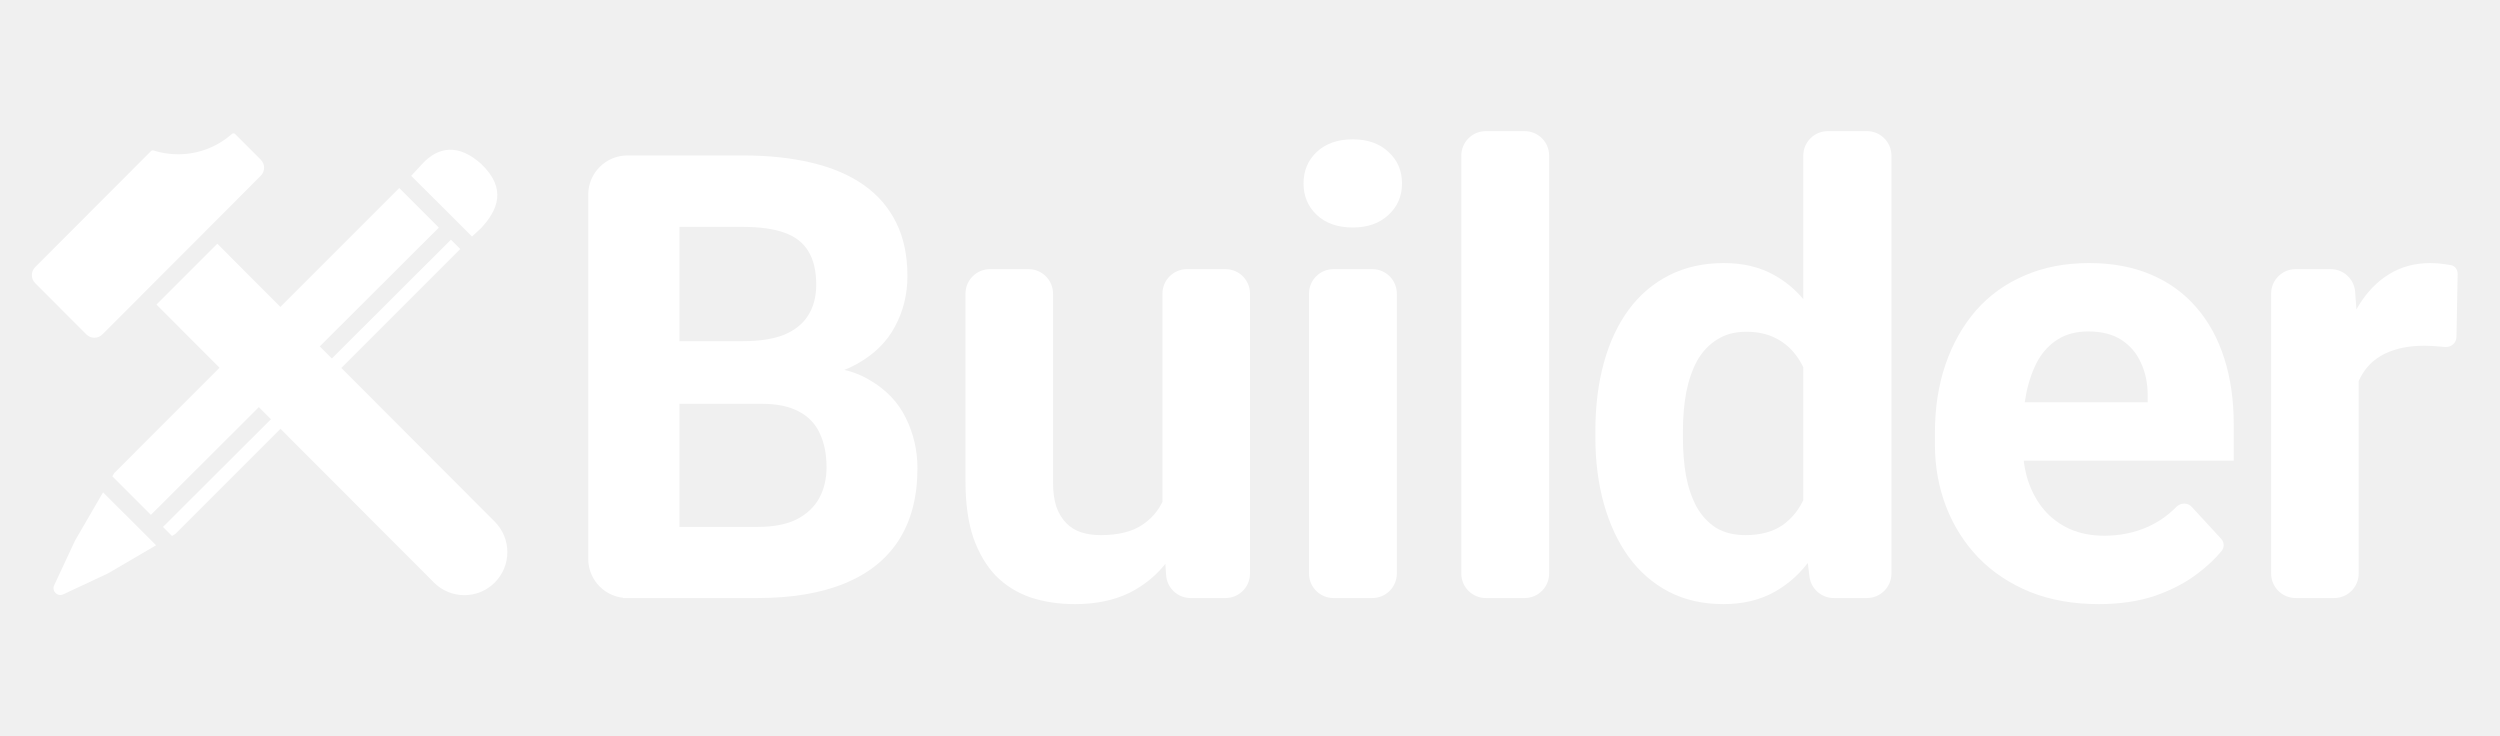
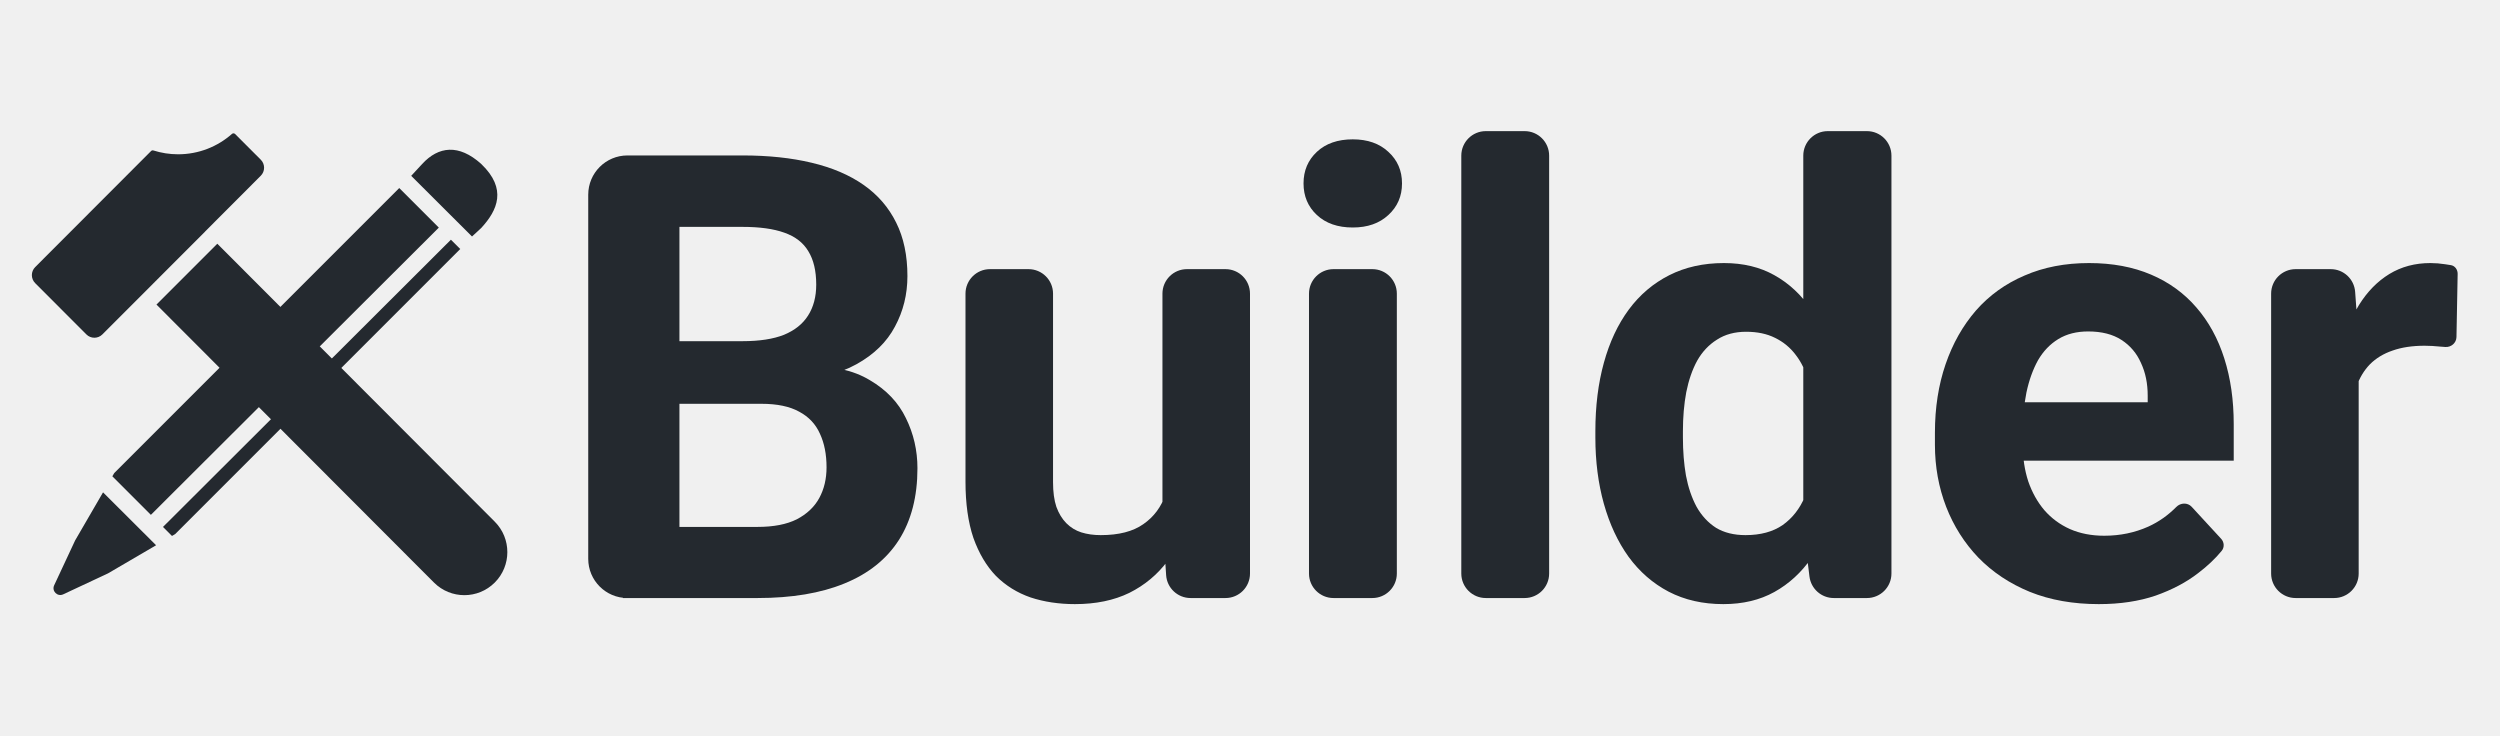
<svg xmlns="http://www.w3.org/2000/svg" width="102" height="30" viewBox="0 0 102 30" fill="none">
-   <path d="M96.234 13.908V23.4C96.234 23.952 95.787 24.4 95.234 24.4H93.662C93.11 24.4 92.662 23.952 92.662 23.4V11.981C92.662 11.428 93.11 10.981 93.662 10.981H95.093C95.617 10.981 96.053 11.386 96.09 11.909L96.234 13.908ZM100.005 10.819C100.171 10.852 100.275 11.007 100.272 11.177L100.224 13.753C100.219 13.993 100.005 14.176 99.766 14.157C99.707 14.152 99.646 14.148 99.583 14.143C99.343 14.119 99.124 14.106 98.925 14.106C98.421 14.106 97.983 14.172 97.611 14.305C97.247 14.429 96.941 14.615 96.693 14.863C96.453 15.111 96.271 15.413 96.147 15.768C96.032 16.124 95.966 16.529 95.949 16.983L95.23 16.76C95.23 15.892 95.317 15.094 95.49 14.367C95.664 13.631 95.916 12.99 96.247 12.444C96.586 11.899 96.999 11.477 97.487 11.179C97.975 10.882 98.533 10.733 99.161 10.733C99.36 10.733 99.562 10.749 99.769 10.782C99.854 10.793 99.933 10.805 100.005 10.819Z" fill="white" />
-   <path d="M85.63 24.648C84.588 24.648 83.654 24.483 82.827 24.152C82 23.813 81.297 23.346 80.718 22.751C80.148 22.155 79.71 21.465 79.404 20.679C79.098 19.886 78.945 19.042 78.945 18.149V17.653C78.945 16.636 79.09 15.706 79.379 14.863C79.668 14.019 80.082 13.288 80.619 12.668C81.165 12.047 81.826 11.572 82.604 11.241C83.381 10.902 84.257 10.733 85.233 10.733C86.184 10.733 87.027 10.89 87.763 11.204C88.499 11.518 89.115 11.965 89.611 12.543C90.115 13.122 90.496 13.817 90.752 14.627C91.008 15.429 91.136 16.322 91.136 17.306V18.794H80.47V16.413H87.626V16.14C87.626 15.644 87.536 15.202 87.354 14.813C87.18 14.416 86.915 14.102 86.56 13.871C86.204 13.639 85.75 13.523 85.196 13.523C84.724 13.523 84.319 13.627 83.98 13.833C83.641 14.04 83.364 14.329 83.149 14.701C82.943 15.074 82.785 15.512 82.678 16.016C82.579 16.512 82.529 17.058 82.529 17.653V18.149C82.529 18.687 82.604 19.183 82.752 19.638C82.909 20.092 83.129 20.485 83.41 20.816C83.699 21.147 84.046 21.403 84.451 21.585C84.865 21.767 85.332 21.858 85.853 21.858C86.498 21.858 87.097 21.734 87.651 21.486C88.077 21.292 88.457 21.024 88.793 20.684C88.965 20.508 89.253 20.496 89.42 20.677L90.622 21.982C90.749 22.119 90.764 22.328 90.646 22.473C90.39 22.787 90.07 23.09 89.685 23.383C89.206 23.755 88.627 24.061 87.949 24.301C87.271 24.532 86.498 24.648 85.63 24.648Z" fill="white" />
-   <path d="M73.574 21.473V6.35C73.574 5.798 74.022 5.35 74.574 5.35H76.171C76.723 5.35 77.171 5.798 77.171 6.35V23.4C77.171 23.952 76.723 24.4 76.171 24.4H74.819C74.313 24.4 73.888 24.023 73.826 23.522L73.574 21.473ZM65.091 17.852V17.591C65.091 16.566 65.207 15.636 65.438 14.801C65.67 13.957 66.009 13.234 66.455 12.63C66.902 12.027 67.451 11.56 68.105 11.229C68.758 10.898 69.502 10.733 70.337 10.733C71.123 10.733 71.809 10.898 72.396 11.229C72.991 11.56 73.496 12.031 73.909 12.643C74.331 13.246 74.67 13.961 74.926 14.788C75.182 15.607 75.368 16.504 75.484 17.48V18.05C75.368 18.985 75.182 19.853 74.926 20.655C74.67 21.457 74.331 22.16 73.909 22.763C73.496 23.358 72.991 23.821 72.396 24.152C71.801 24.483 71.106 24.648 70.312 24.648C69.477 24.648 68.733 24.479 68.08 24.14C67.435 23.801 66.889 23.325 66.443 22.713C66.005 22.102 65.67 21.382 65.438 20.555C65.207 19.729 65.091 18.827 65.091 17.852ZM68.663 17.591V17.852C68.663 18.406 68.704 18.922 68.787 19.402C68.878 19.882 69.022 20.307 69.221 20.679C69.428 21.043 69.692 21.328 70.015 21.535C70.345 21.734 70.746 21.833 71.218 21.833C71.829 21.833 72.334 21.696 72.731 21.424C73.128 21.142 73.43 20.758 73.636 20.27C73.851 19.782 73.975 19.22 74.008 18.583V16.959C73.983 16.438 73.909 15.971 73.785 15.557C73.669 15.136 73.496 14.776 73.264 14.478C73.041 14.181 72.76 13.949 72.421 13.784C72.09 13.618 71.697 13.536 71.243 13.536C70.779 13.536 70.383 13.643 70.052 13.858C69.721 14.065 69.452 14.35 69.246 14.714C69.047 15.078 68.898 15.508 68.799 16.004C68.708 16.492 68.663 17.021 68.663 17.591Z" fill="white" />
-   <path d="M62.205 5.35C62.758 5.35 63.205 5.798 63.205 6.35V23.4C63.205 23.952 62.758 24.4 62.205 24.4H60.621C60.069 24.4 59.621 23.952 59.621 23.4V6.35C59.621 5.798 60.069 5.35 60.621 5.35H62.205Z" fill="white" />
-   <path d="M55.991 10.981C56.544 10.981 56.991 11.428 56.991 11.981V23.4C56.991 23.952 56.544 24.4 55.991 24.4H54.407C53.855 24.4 53.407 23.952 53.407 23.4V11.981C53.407 11.428 53.855 10.981 54.407 10.981H55.991ZM53.184 7.483C53.184 6.962 53.366 6.533 53.729 6.194C54.093 5.855 54.581 5.685 55.193 5.685C55.797 5.685 56.28 5.855 56.644 6.194C57.016 6.533 57.202 6.962 57.202 7.483C57.202 8.004 57.016 8.434 56.644 8.773C56.28 9.112 55.797 9.282 55.193 9.282C54.581 9.282 54.093 9.112 53.729 8.773C53.366 8.434 53.184 8.004 53.184 7.483Z" fill="white" />
-   <path d="M47.428 21.188V11.981C47.428 11.428 47.876 10.981 48.428 10.981H50C50.553 10.981 51 11.428 51 11.981V23.4C51 23.952 50.553 24.4 50 24.4H48.576C48.049 24.4 47.612 23.991 47.578 23.466L47.428 21.188ZM47.825 18.435L48.88 18.41C48.88 19.303 48.776 20.134 48.569 20.903C48.363 21.663 48.053 22.325 47.639 22.887C47.226 23.441 46.705 23.875 46.077 24.189C45.448 24.495 44.708 24.648 43.857 24.648C43.203 24.648 42.6 24.557 42.046 24.375C41.5 24.185 41.029 23.892 40.632 23.495C40.243 23.09 39.938 22.573 39.714 21.945C39.499 21.308 39.392 20.543 39.392 19.65V11.981C39.392 11.428 39.84 10.981 40.392 10.981H41.964C42.516 10.981 42.964 11.428 42.964 11.981V19.675C42.964 20.072 43.009 20.407 43.1 20.679C43.199 20.952 43.336 21.175 43.509 21.349C43.683 21.523 43.886 21.647 44.117 21.721C44.357 21.796 44.621 21.833 44.911 21.833C45.647 21.833 46.225 21.684 46.647 21.386C47.077 21.089 47.379 20.684 47.553 20.171C47.734 19.65 47.825 19.071 47.825 18.435Z" fill="white" />
-   <path d="M31.069 16.475H26.431L26.406 13.92H30.3C30.987 13.92 31.549 13.833 31.987 13.66C32.425 13.478 32.752 13.217 32.967 12.878C33.19 12.531 33.302 12.109 33.302 11.613C33.302 11.051 33.194 10.596 32.979 10.249C32.773 9.902 32.446 9.65 32 9.493C31.561 9.335 30.995 9.257 30.3 9.257H27.721V24.4H25.6C24.716 24.4 24 23.684 24 22.8V7.942C24 7.059 24.716 6.342 25.6 6.342H30.3C31.351 6.342 32.289 6.442 33.116 6.64C33.951 6.838 34.658 7.14 35.236 7.545C35.815 7.95 36.258 8.463 36.564 9.083C36.87 9.695 37.023 10.423 37.023 11.266C37.023 12.01 36.853 12.697 36.514 13.325C36.183 13.953 35.658 14.466 34.939 14.863C34.228 15.26 33.298 15.479 32.148 15.52L31.069 16.475ZM30.908 24.4H25.414L26.865 21.498H30.908C31.561 21.498 32.095 21.395 32.508 21.188C32.921 20.973 33.227 20.684 33.426 20.32C33.624 19.956 33.723 19.538 33.723 19.067C33.723 18.538 33.633 18.079 33.451 17.691C33.277 17.302 32.996 17.004 32.607 16.797C32.219 16.582 31.706 16.475 31.069 16.475H27.485L27.51 13.92H31.975L32.831 14.925C33.93 14.908 34.815 15.102 35.485 15.508C36.163 15.905 36.654 16.421 36.96 17.058C37.275 17.695 37.432 18.377 37.432 19.104C37.432 20.262 37.18 21.238 36.675 22.031C36.171 22.817 35.431 23.408 34.455 23.805C33.488 24.202 32.305 24.4 30.908 24.4Z" fill="white" />
-   <path d="M19.635 6.69C18.718 5.865 17.89 5.968 17.225 6.69L16.777 7.174L19.258 9.649L19.634 9.302C20.299 8.58 20.699 7.707 19.634 6.69H19.635Z" fill="white" />
-   <path d="M4.204 20.088L3.065 22.05L2.21 23.88C2.1 24.115 2.344 24.359 2.579 24.249L4.408 23.393L6.364 22.249L6.362 22.247L6.368 22.246L4.204 20.088Z" fill="white" />
-   <path d="M6.65 21.499L7.017 21.867L7.143 21.793C7.146 21.791 7.15 21.788 7.152 21.786L18.778 10.16L18.397 9.78L6.65 21.499Z" fill="white" />
-   <path d="M4.666 19.297C4.663 19.299 4.661 19.303 4.658 19.306L4.584 19.433L6.156 21.006L17.904 9.287L16.289 7.672L4.665 19.297H4.666Z" fill="white" />
-   <path d="M6.384 12.427L17.706 23.768C18.391 24.454 19.501 24.454 20.186 23.768C20.871 23.082 20.871 21.97 20.186 21.284L8.866 9.944L6.384 12.427Z" fill="white" />
-   <path d="M9.463 5.464C8.878 5.981 8.109 6.295 7.267 6.295C6.915 6.295 6.577 6.24 6.259 6.139C6.225 6.128 6.189 6.137 6.164 6.162L1.435 10.898C1.255 11.079 1.255 11.371 1.435 11.552L3.524 13.644C3.704 13.825 3.997 13.825 4.177 13.644L8.37 9.447L8.369 9.445L10.64 7.17C10.82 6.989 10.82 6.697 10.64 6.516L9.592 5.467C9.557 5.432 9.5 5.431 9.463 5.464H9.463Z" fill="white" />
+   <path d="M96.234 13.908V23.4C96.234 23.952 95.787 24.4 95.234 24.4H93.662C93.11 24.4 92.662 23.952 92.662 23.4V11.981C92.662 11.428 93.11 10.981 93.662 10.981H95.093C95.617 10.981 96.053 11.386 96.09 11.909L96.234 13.908ZM100.005 10.819C100.171 10.852 100.275 11.007 100.272 11.177L100.224 13.753C100.219 13.993 100.005 14.176 99.766 14.157C99.707 14.152 99.646 14.148 99.583 14.143C99.343 14.119 99.124 14.106 98.925 14.106C98.421 14.106 97.983 14.172 97.611 14.305C97.247 14.429 96.941 14.615 96.693 14.863C96.453 15.111 96.271 15.413 96.147 15.768C96.032 16.124 95.966 16.529 95.949 16.983L95.23 16.76C95.23 15.892 95.317 15.094 95.49 14.367C95.664 13.631 95.916 12.99 96.247 12.444C96.586 11.899 96.999 11.477 97.487 11.179C97.975 10.882 98.533 10.733 99.161 10.733C99.36 10.733 99.562 10.749 99.769 10.782C99.854 10.793 99.933 10.805 100.005 10.819Z" fill="#24292f" />
+   <path d="M85.63 24.648C84.588 24.648 83.654 24.483 82.827 24.152C82 23.813 81.297 23.346 80.718 22.751C80.148 22.155 79.71 21.465 79.404 20.679C79.098 19.886 78.945 19.042 78.945 18.149V17.653C78.945 16.636 79.09 15.706 79.379 14.863C79.668 14.019 80.082 13.288 80.619 12.668C81.165 12.047 81.826 11.572 82.604 11.241C83.381 10.902 84.257 10.733 85.233 10.733C86.184 10.733 87.027 10.89 87.763 11.204C88.499 11.518 89.115 11.965 89.611 12.543C90.115 13.122 90.496 13.817 90.752 14.627C91.008 15.429 91.136 16.322 91.136 17.306V18.794H80.47V16.413H87.626V16.14C87.626 15.644 87.536 15.202 87.354 14.813C87.18 14.416 86.915 14.102 86.56 13.871C86.204 13.639 85.75 13.523 85.196 13.523C84.724 13.523 84.319 13.627 83.98 13.833C83.641 14.04 83.364 14.329 83.149 14.701C82.943 15.074 82.785 15.512 82.678 16.016C82.579 16.512 82.529 17.058 82.529 17.653V18.149C82.529 18.687 82.604 19.183 82.752 19.638C82.909 20.092 83.129 20.485 83.41 20.816C83.699 21.147 84.046 21.403 84.451 21.585C84.865 21.767 85.332 21.858 85.853 21.858C86.498 21.858 87.097 21.734 87.651 21.486C88.077 21.292 88.457 21.024 88.793 20.684C88.965 20.508 89.253 20.496 89.42 20.677L90.622 21.982C90.749 22.119 90.764 22.328 90.646 22.473C90.39 22.787 90.07 23.09 89.685 23.383C89.206 23.755 88.627 24.061 87.949 24.301C87.271 24.532 86.498 24.648 85.63 24.648Z" fill="#24292f" />
+   <path d="M73.574 21.473V6.35C73.574 5.798 74.022 5.35 74.574 5.35H76.171C76.723 5.35 77.171 5.798 77.171 6.35V23.4C77.171 23.952 76.723 24.4 76.171 24.4H74.819C74.313 24.4 73.888 24.023 73.826 23.522L73.574 21.473ZM65.091 17.852V17.591C65.091 16.566 65.207 15.636 65.438 14.801C65.67 13.957 66.009 13.234 66.455 12.63C66.902 12.027 67.451 11.56 68.105 11.229C68.758 10.898 69.502 10.733 70.337 10.733C71.123 10.733 71.809 10.898 72.396 11.229C72.991 11.56 73.496 12.031 73.909 12.643C74.331 13.246 74.67 13.961 74.926 14.788C75.182 15.607 75.368 16.504 75.484 17.48V18.05C75.368 18.985 75.182 19.853 74.926 20.655C74.67 21.457 74.331 22.16 73.909 22.763C73.496 23.358 72.991 23.821 72.396 24.152C71.801 24.483 71.106 24.648 70.312 24.648C69.477 24.648 68.733 24.479 68.08 24.14C67.435 23.801 66.889 23.325 66.443 22.713C66.005 22.102 65.67 21.382 65.438 20.555C65.207 19.729 65.091 18.827 65.091 17.852ZM68.663 17.591V17.852C68.663 18.406 68.704 18.922 68.787 19.402C68.878 19.882 69.022 20.307 69.221 20.679C69.428 21.043 69.692 21.328 70.015 21.535C70.345 21.734 70.746 21.833 71.218 21.833C71.829 21.833 72.334 21.696 72.731 21.424C73.128 21.142 73.43 20.758 73.636 20.27C73.851 19.782 73.975 19.22 74.008 18.583V16.959C73.983 16.438 73.909 15.971 73.785 15.557C73.669 15.136 73.496 14.776 73.264 14.478C73.041 14.181 72.76 13.949 72.421 13.784C72.09 13.618 71.697 13.536 71.243 13.536C70.779 13.536 70.383 13.643 70.052 13.858C69.721 14.065 69.452 14.35 69.246 14.714C69.047 15.078 68.898 15.508 68.799 16.004C68.708 16.492 68.663 17.021 68.663 17.591Z" fill="#24292f" />
+   <path d="M62.205 5.35C62.758 5.35 63.205 5.798 63.205 6.35V23.4C63.205 23.952 62.758 24.4 62.205 24.4H60.621C60.069 24.4 59.621 23.952 59.621 23.4V6.35C59.621 5.798 60.069 5.35 60.621 5.35H62.205Z" fill="#24292f" />
+   <path d="M55.991 10.981C56.544 10.981 56.991 11.428 56.991 11.981V23.4C56.991 23.952 56.544 24.4 55.991 24.4H54.407C53.855 24.4 53.407 23.952 53.407 23.4V11.981C53.407 11.428 53.855 10.981 54.407 10.981H55.991ZM53.184 7.483C53.184 6.962 53.366 6.533 53.729 6.194C54.093 5.855 54.581 5.685 55.193 5.685C55.797 5.685 56.28 5.855 56.644 6.194C57.016 6.533 57.202 6.962 57.202 7.483C57.202 8.004 57.016 8.434 56.644 8.773C56.28 9.112 55.797 9.282 55.193 9.282C54.581 9.282 54.093 9.112 53.729 8.773C53.366 8.434 53.184 8.004 53.184 7.483Z" fill="#24292f" />
+   <path d="M47.428 21.188V11.981C47.428 11.428 47.876 10.981 48.428 10.981H50C50.553 10.981 51 11.428 51 11.981V23.4C51 23.952 50.553 24.4 50 24.4H48.576C48.049 24.4 47.612 23.991 47.578 23.466L47.428 21.188ZM47.825 18.435L48.88 18.41C48.88 19.303 48.776 20.134 48.569 20.903C48.363 21.663 48.053 22.325 47.639 22.887C47.226 23.441 46.705 23.875 46.077 24.189C45.448 24.495 44.708 24.648 43.857 24.648C43.203 24.648 42.6 24.557 42.046 24.375C41.5 24.185 41.029 23.892 40.632 23.495C40.243 23.09 39.938 22.573 39.714 21.945C39.499 21.308 39.392 20.543 39.392 19.65V11.981C39.392 11.428 39.84 10.981 40.392 10.981H41.964C42.516 10.981 42.964 11.428 42.964 11.981V19.675C42.964 20.072 43.009 20.407 43.1 20.679C43.199 20.952 43.336 21.175 43.509 21.349C43.683 21.523 43.886 21.647 44.117 21.721C44.357 21.796 44.621 21.833 44.911 21.833C45.647 21.833 46.225 21.684 46.647 21.386C47.077 21.089 47.379 20.684 47.553 20.171C47.734 19.65 47.825 19.071 47.825 18.435Z" fill="#24292f" />
+   <path d="M31.069 16.475H26.431L26.406 13.92H30.3C30.987 13.92 31.549 13.833 31.987 13.66C32.425 13.478 32.752 13.217 32.967 12.878C33.19 12.531 33.302 12.109 33.302 11.613C33.302 11.051 33.194 10.596 32.979 10.249C32.773 9.902 32.446 9.65 32 9.493C31.561 9.335 30.995 9.257 30.3 9.257H27.721V24.4H25.6C24.716 24.4 24 23.684 24 22.8V7.942C24 7.059 24.716 6.342 25.6 6.342H30.3C31.351 6.342 32.289 6.442 33.116 6.64C33.951 6.838 34.658 7.14 35.236 7.545C35.815 7.95 36.258 8.463 36.564 9.083C36.87 9.695 37.023 10.423 37.023 11.266C37.023 12.01 36.853 12.697 36.514 13.325C36.183 13.953 35.658 14.466 34.939 14.863C34.228 15.26 33.298 15.479 32.148 15.52L31.069 16.475ZM30.908 24.4H25.414L26.865 21.498H30.908C31.561 21.498 32.095 21.395 32.508 21.188C32.921 20.973 33.227 20.684 33.426 20.32C33.624 19.956 33.723 19.538 33.723 19.067C33.723 18.538 33.633 18.079 33.451 17.691C33.277 17.302 32.996 17.004 32.607 16.797C32.219 16.582 31.706 16.475 31.069 16.475H27.485L27.51 13.92H31.975L32.831 14.925C33.93 14.908 34.815 15.102 35.485 15.508C36.163 15.905 36.654 16.421 36.96 17.058C37.275 17.695 37.432 18.377 37.432 19.104C37.432 20.262 37.18 21.238 36.675 22.031C36.171 22.817 35.431 23.408 34.455 23.805C33.488 24.202 32.305 24.4 30.908 24.4Z" fill="#24292f" />
+   <path d="M19.635 6.69C18.718 5.865 17.89 5.968 17.225 6.69L16.777 7.174L19.258 9.649L19.634 9.302C20.299 8.58 20.699 7.707 19.634 6.69H19.635Z" fill="#24292f" />
+   <path d="M4.204 20.088L3.065 22.05L2.21 23.88C2.1 24.115 2.344 24.359 2.579 24.249L4.408 23.393L6.364 22.249L6.362 22.247L6.368 22.246L4.204 20.088Z" fill="#24292f" />
+   <path d="M6.65 21.499L7.017 21.867L7.143 21.793C7.146 21.791 7.15 21.788 7.152 21.786L18.778 10.16L18.397 9.78L6.65 21.499Z" fill="#24292f" />
+   <path d="M4.666 19.297C4.663 19.299 4.661 19.303 4.658 19.306L4.584 19.433L6.156 21.006L17.904 9.287L16.289 7.672L4.665 19.297H4.666Z" fill="#24292f" />
+   <path d="M6.384 12.427L17.706 23.768C18.391 24.454 19.501 24.454 20.186 23.768C20.871 23.082 20.871 21.97 20.186 21.284L8.866 9.944L6.384 12.427Z" fill="#24292f" />
+   <path d="M9.463 5.464C8.878 5.981 8.109 6.295 7.267 6.295C6.915 6.295 6.577 6.24 6.259 6.139C6.225 6.128 6.189 6.137 6.164 6.162L1.435 10.898C1.255 11.079 1.255 11.371 1.435 11.552L3.524 13.644C3.704 13.825 3.997 13.825 4.177 13.644L8.37 9.447L8.369 9.445L10.64 7.17C10.82 6.989 10.82 6.697 10.64 6.516L9.592 5.467C9.557 5.432 9.5 5.431 9.463 5.464H9.463Z" fill="#24292f" />
</svg>
